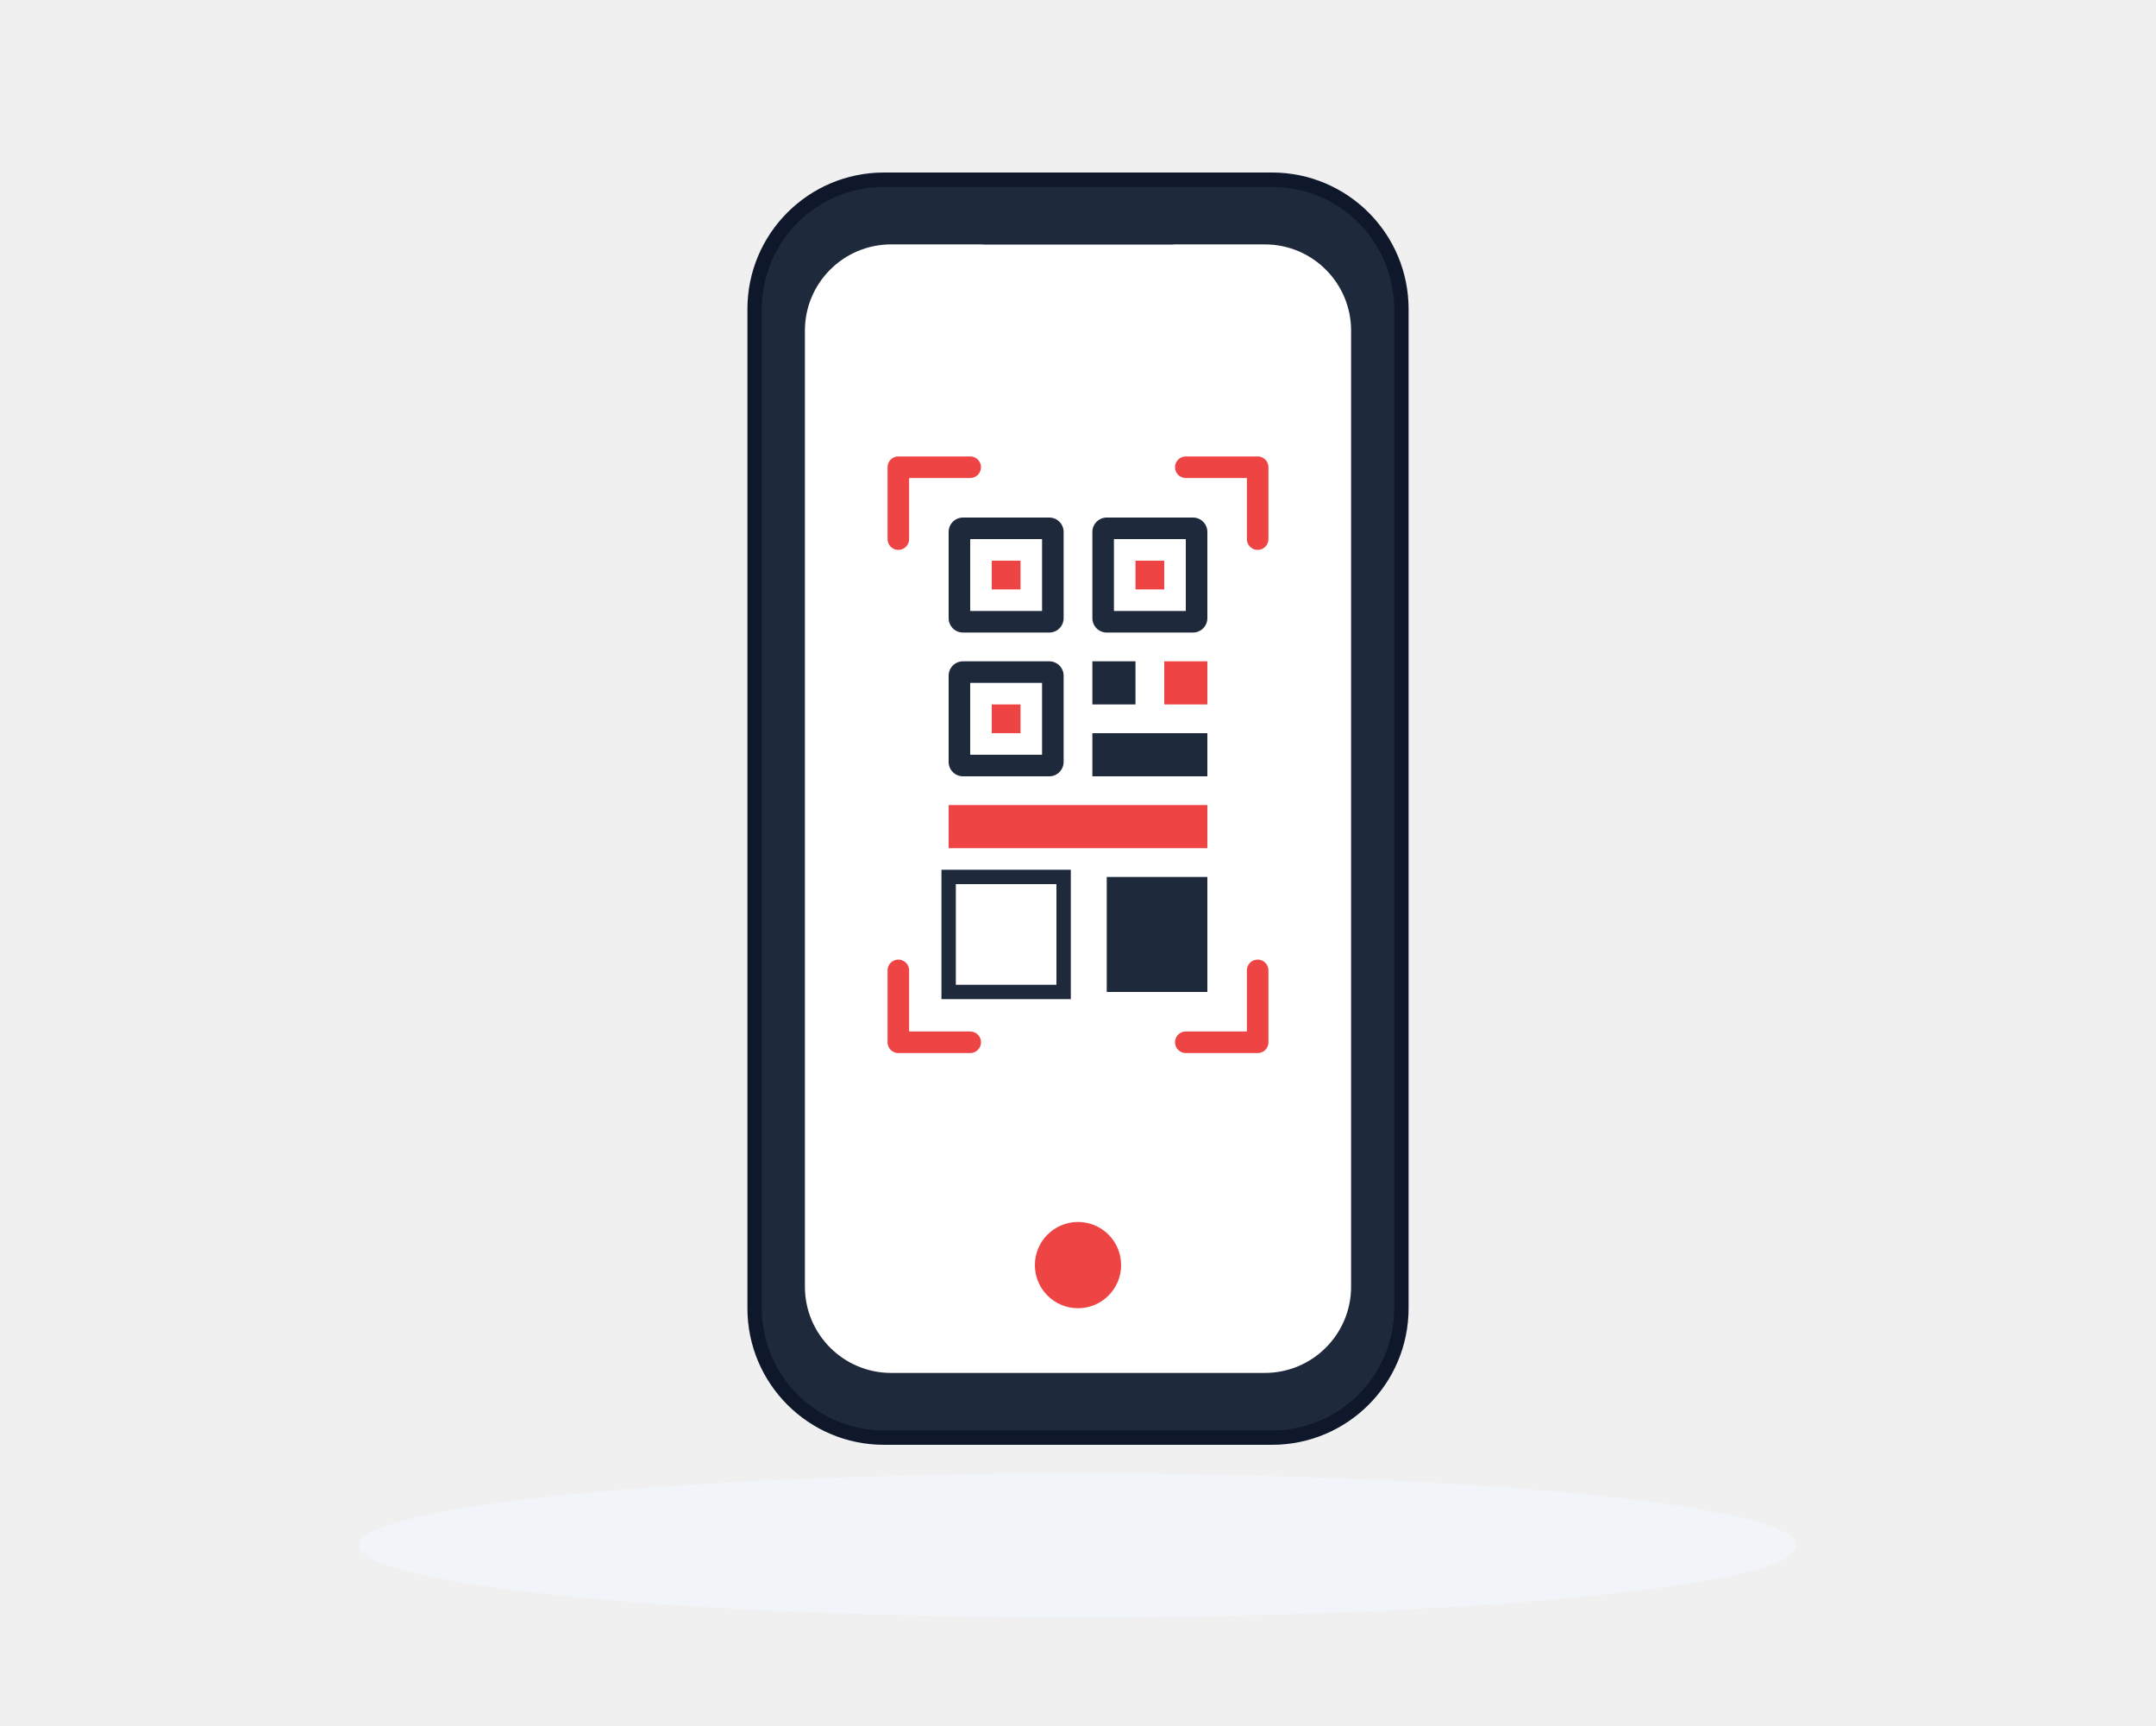
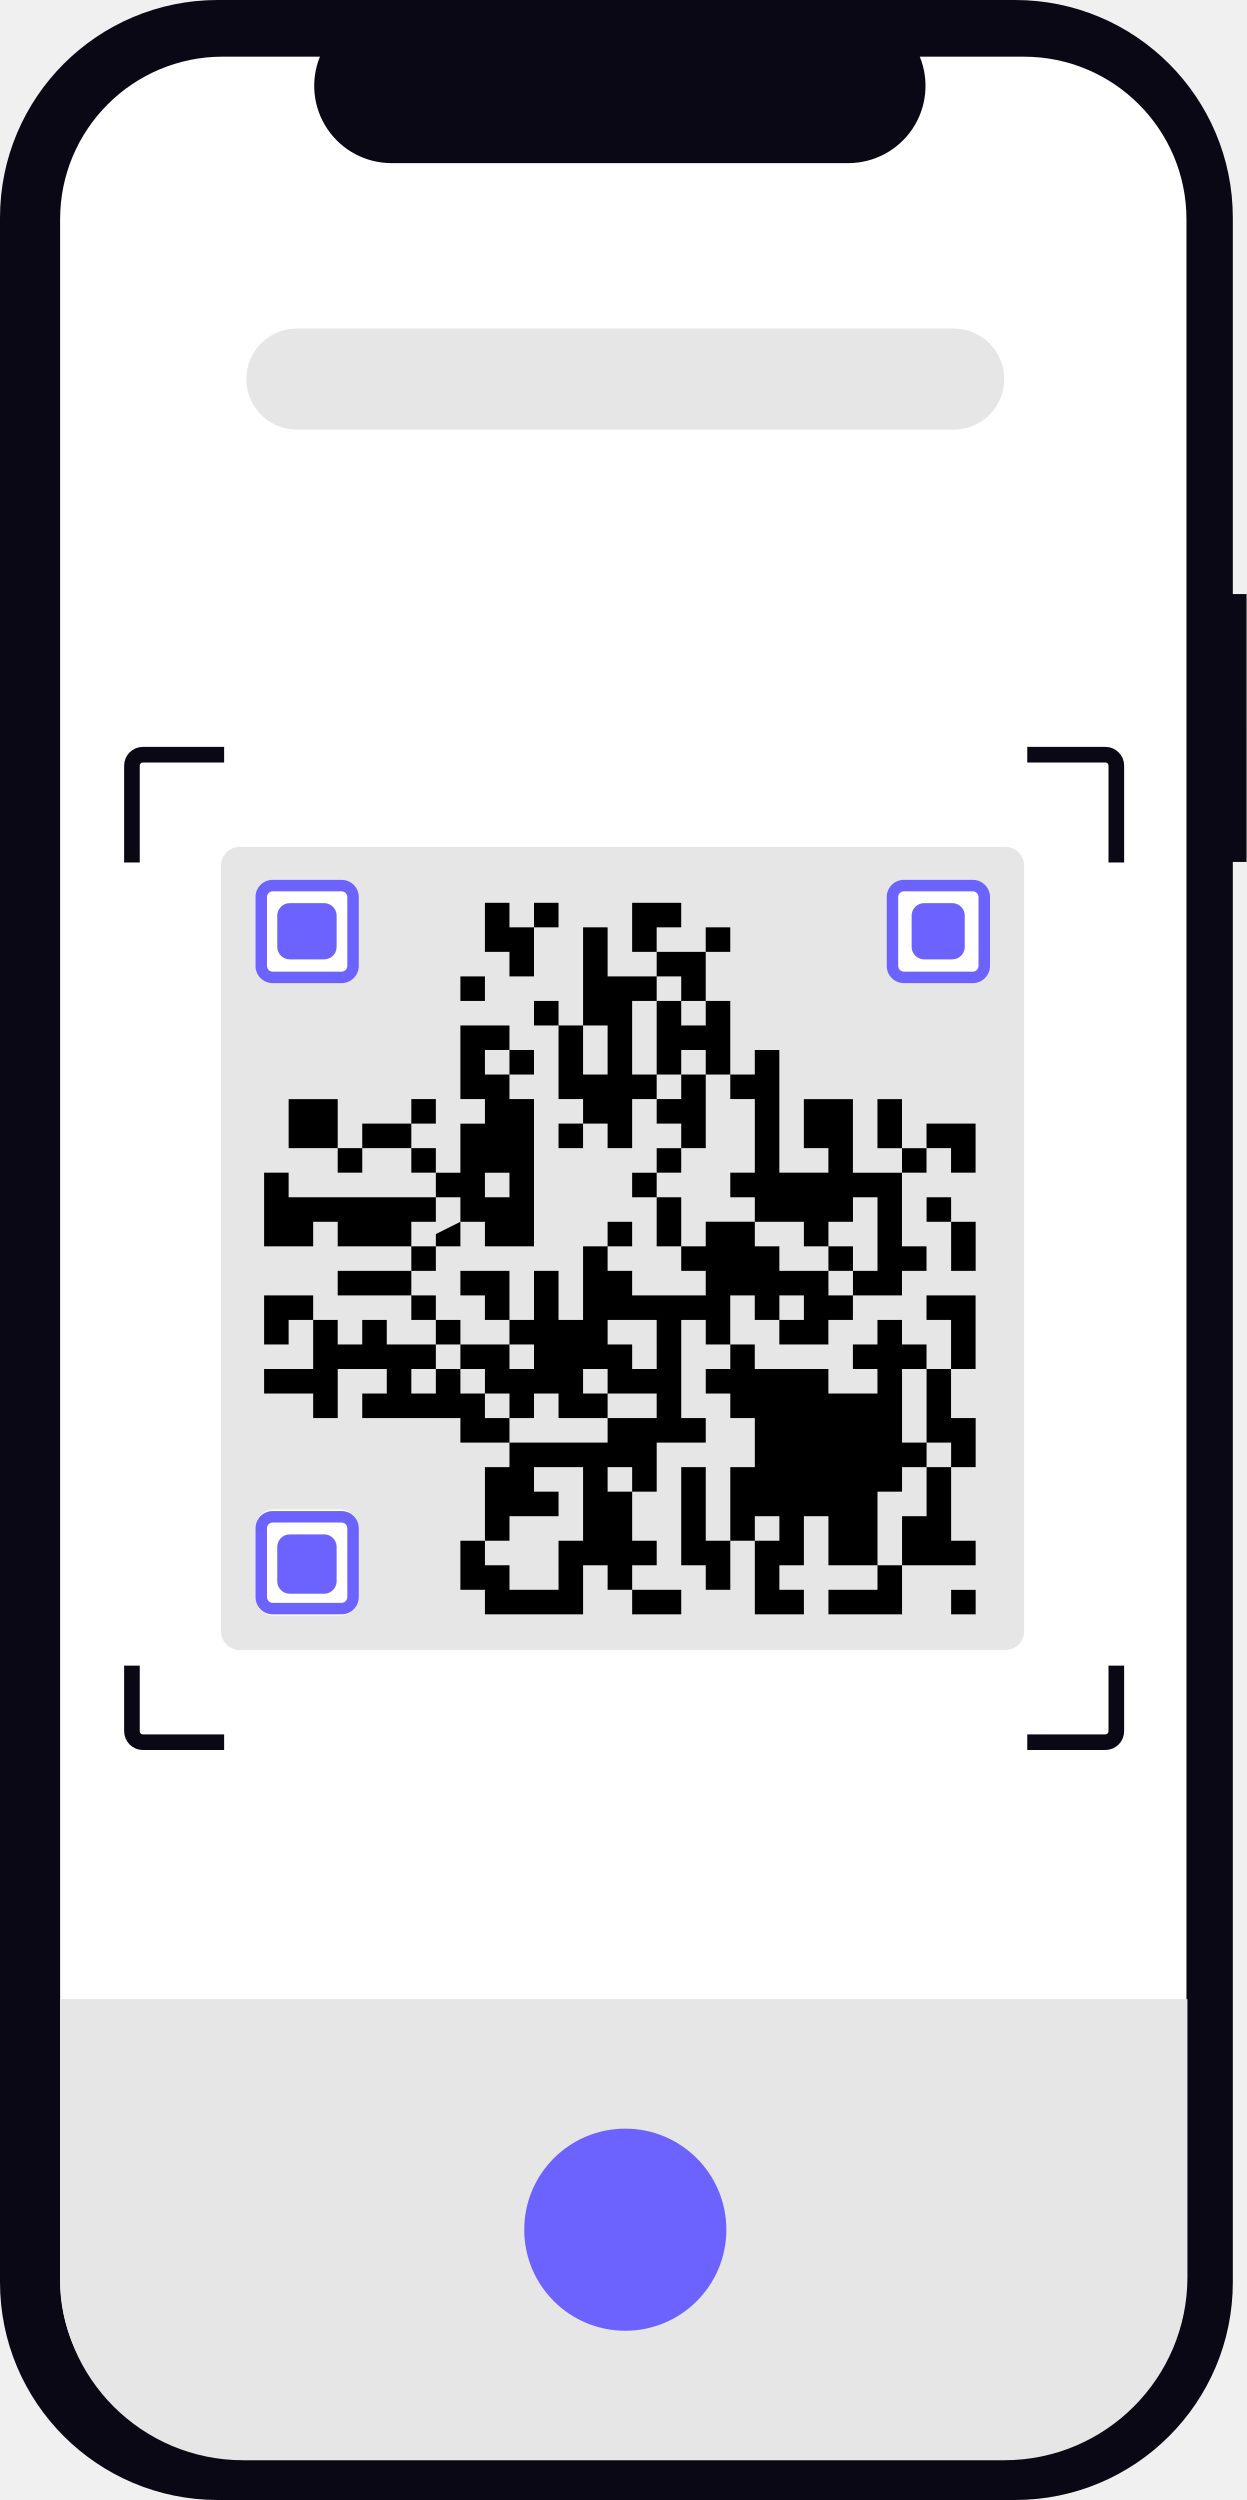
- <svg xmlns="http://www.w3.org/2000/svg" width="300" height="240" viewBox="0 0 300 240" fill="none">
-   <ellipse cx="150" cy="215" rx="100" ry="10" fill="#F1F5F9" />
-   <rect x="105" y="25" width="90" height="175" rx="18" fill="#1E293B" stroke="#0F172A" stroke-width="2" />
-   <rect x="112" y="34" width="76" height="157" rx="12" fill="#FFFFFF" />
-   <rect x="135" y="30" width="30" height="4" rx="2" fill="#1E293B" />
-   <path d="M125 65 H135 M125 65 V75" stroke="#EF4444" stroke-width="3" stroke-linecap="round" />
-   <path d="M175 65 H165 M175 65 V75" stroke="#EF4444" stroke-width="3" stroke-linecap="round" />
-   <path d="M125 145 H135 M125 145 V135" stroke="#EF4444" stroke-width="3" stroke-linecap="round" />
-   <path d="M175 145 H165 M175 145 V135" stroke="#EF4444" stroke-width="3" stroke-linecap="round" />
-   <rect x="132" y="72" width="16" height="16" fill="#1E293B" rx="2" />
-   <rect x="135" y="75" width="10" height="10" fill="#FFFFFF" />
-   <rect x="138" y="78" width="4" height="4" fill="#EF4444" />
-   <rect x="152" y="72" width="16" height="16" fill="#1E293B" rx="2" />
-   <rect x="155" y="75" width="10" height="10" fill="#FFFFFF" />
-   <rect x="158" y="78" width="4" height="4" fill="#EF4444" />
-   <rect x="132" y="92" width="16" height="16" fill="#1E293B" rx="2" />
-   <rect x="135" y="95" width="10" height="10" fill="#FFFFFF" />
-   <rect x="138" y="98" width="4" height="4" fill="#EF4444" />
-   <rect x="152" y="92" width="6" height="6" fill="#1E293B" />
-   <rect x="162" y="92" width="6" height="6" fill="#EF4444" />
-   <rect x="152" y="102" width="16" height="6" fill="#1E293B" />
-   <rect x="132" y="112" width="36" height="6" fill="#EF4444" />
-   <rect x="132" y="122" width="16" height="16" stroke="#1E293B" stroke-width="2" />
-   <rect x="154" y="122" width="14" height="16" fill="#1E293B" />
-   <circle cx="150" cy="176" r="6" fill="#EF4444" />
+ <svg xmlns="http://www.w3.org/2000/svg" width="398.904" height="800" viewBox="0 0 398.904 800" role="img" artist="Katerina Limpitsouni" source="https://undraw.co/">
+   <g transform="translate(-642 -139.966)">
+     <g transform="translate(642 139.966)">
+       <g transform="translate(0 0)">
+         <path d="M665.268,269.3h-4.4V148.885a69.692,69.692,0,0,0-69.692-69.692H336.058a69.693,69.693,0,0,0-69.693,69.692V809.5a69.693,69.693,0,0,0,69.692,69.692H591.178A69.693,69.693,0,0,0,660.87,809.5V355.018h4.4Z" transform="translate(-266.365 -79.193)" fill="#090814" />
+         <path d="M592.254,95.686h-33.3a24.727,24.727,0,0,1-22.894,34.067H389.9A24.727,24.727,0,0,1,367,95.686H335.9a52.045,52.045,0,0,0-52.045,52.045V807.383A52.045,52.045,0,0,0,335.9,859.428H592.244a52.045,52.045,0,0,0,52.045-52.045V147.733a52.045,52.045,0,0,0-52.036-52.045Z" transform="translate(-264.621 -77.553)" fill="#fff" />
+       </g>
+     </g>
+     <g transform="translate(712.884 410.628)">
+       <rect width="257" height="257" rx="6" transform="translate(-0.162 0.338)" fill="#e6e6e6" />
+       <rect width="33" height="32" rx="6" transform="translate(10.838 11.338)" fill="#fff" />
+       <path d="M5.509,3.673A1.838,1.838,0,0,0,3.673,5.509V27.544A1.838,1.838,0,0,0,5.509,29.38H27.544a1.838,1.838,0,0,0,1.836-1.836V5.509a1.838,1.838,0,0,0-1.836-1.836H5.509M5.509,0H27.544a5.509,5.509,0,0,1,5.509,5.509V27.544a5.509,5.509,0,0,1-5.509,5.509H5.509A5.509,5.509,0,0,1,0,27.544V5.509A5.509,5.509,0,0,1,5.509,0Z" transform="translate(10.874 10.889)" fill="#6c63ff" />
+       <rect width="19" height="18" rx="4" transform="translate(17.838 18.338)" fill="#6c63ff" />
+       <rect width="32" height="32" rx="6" transform="translate(212.838 11.338)" fill="#fff" />
+       <path d="M5.509,3.673A1.838,1.838,0,0,0,3.673,5.509V27.544A1.838,1.838,0,0,0,5.509,29.38H27.544a1.838,1.838,0,0,0,1.836-1.836V5.509a1.838,1.838,0,0,0-1.836-1.836H5.509M5.509,0H27.544a5.509,5.509,0,0,1,5.509,5.509V27.544a5.509,5.509,0,0,1-5.509,5.509H5.509A5.509,5.509,0,0,1,0,27.544V5.509A5.509,5.509,0,0,1,5.509,0Z" transform="translate(212.864 10.889)" fill="#6c63ff" />
+       <rect width="17" height="18" rx="4" transform="translate(220.838 18.338)" fill="#6c63ff" />
+       <rect width="33" height="34" rx="6" transform="translate(10.838 212.338)" fill="#fff" />
+       <path d="M5.509,3.673A1.838,1.838,0,0,0,3.673,5.509V27.544A1.838,1.838,0,0,0,5.509,29.38H27.544a1.838,1.838,0,0,0,1.836-1.836V5.509a1.838,1.838,0,0,0-1.836-1.836H5.509M5.509,0H27.544a5.509,5.509,0,0,1,5.509,5.509V27.544a5.509,5.509,0,0,1-5.509,5.509H5.509A5.509,5.509,0,0,1,0,27.544V5.509A5.509,5.509,0,0,1,5.509,0Z" transform="translate(10.874 212.878)" fill="#6c63ff" />
+       <rect width="19" height="19" rx="4" transform="translate(17.838 220.338)" fill="#6c63ff" />
+       <path d="M102.665,255.771v-3.926H94.813v-15.7h7.852V212.588h7.852v-7.852h-15.7v-7.852H63.407v-7.852h7.852v-7.852h-15.7v15.7H47.7v-7.852H32v-7.852H47.7v-15.7H39.852v7.852H32v-15.7H47.7v7.852h7.852v7.852h7.852v-7.852h7.852v7.852h15.7v-7.852H79.11v-7.852H55.555v-7.852H79.11v-7.852H55.555v-7.852H47.7v7.852H32V118.368h7.852v7.852h47.11v-7.852H79.11v-7.852h-15.7v7.852H55.555v-7.852h-15.7v-15.7h15.7v15.7h7.852v-7.852h15.7V94.813h7.852v7.852H79.11v7.852h7.852v7.852h7.852v-15.7h7.852V94.813H94.813V71.258h15.7V79.11h7.852v7.852h-7.852v7.852h7.852v47.11h-15.7v-7.852H94.813v7.852H86.961v7.852H79.11v7.852h7.852v7.852h7.852v7.852h15.7v-7.852h-7.852v-7.852H94.813v-7.852h15.7v15.7h7.852v-15.7h7.852v15.7h7.852V141.923h7.852v-7.852h7.852v7.852h-7.852v7.852h7.852v7.852h23.555v-7.852h-7.852v-7.852h-7.852v-15.7h-7.852v-7.852h7.852v-7.852h7.852v-7.852h-7.852V94.813h-7.852v15.7h-7.852v-7.852h-7.852v7.852H126.22v-7.852h7.852V94.813H126.22V71.258h-7.852V63.407h7.852v7.852h7.852V39.852h7.852v15.7h15.7V47.7h-7.852V32h15.7v7.852h-7.852V47.7h15.7V39.852h7.852V47.7h-7.852v15.7h7.852V86.961h7.852V79.11h7.852v39.258h15.7v-7.852h-7.852v-15.7h15.7v23.555h15.7v-7.852h-7.852v-15.7h7.852v15.7h7.852v-7.852h15.7v15.7h-7.852v-7.852h-7.852v7.852h-7.852v23.555h7.852v7.852h-7.852v7.852h-15.7v7.852h-7.852v7.852h-15.7v-7.852h-7.852v-7.852h-7.852v15.7h7.852v7.852h23.555v7.852h15.7v-7.852h-7.852v-7.852h7.852v-7.852h7.852v7.852h7.852v7.852h7.852v-15.7h-7.852v-7.852h15.7v23.555h-7.852v15.7H259.7v15.7h-7.852v23.555H259.7v7.852H236.142v15.7H212.588v-7.852h15.7v-7.852h-15.7v-15.7h-7.852v15.7h-7.852v7.852h7.852V259.7h-15.7V236.142h-7.852v15.7h-7.852v-7.852h-7.852V212.588h7.852v23.555h7.852V212.588h7.852v-15.7h-7.852v-7.852h-7.852v-7.852h7.852v-7.852h-7.852v-7.852h-7.852v31.407h7.852v7.852h-15.7v15.7h-7.852v15.7h7.852v7.852h-7.852v7.852h15.7V259.7h-15.7v-7.852h-7.852v-7.852h-7.852v15.7H102.665v-3.926Zm23.555-11.777v-7.852h7.852V212.588h-15.7v7.852h7.852v7.852h-15.7v7.852h-7.852v7.852h7.852v7.852h15.7v-7.852Zm109.923-7.852v-7.852h7.852v-15.7h7.852v-7.852h-7.852V181.181h-7.852v23.555h7.852v7.852h-7.852v7.852h-7.852v23.555h7.852v-7.852Zm-39.258-3.926v-3.926h-7.852v7.852h7.852v-3.926Zm-47.11-15.7v-3.926h-7.852v7.852h7.852v-3.926Zm70.665-7.852V196.884H196.884v23.555h23.555V208.662Zm-28.636,0,3.712-12.871,27-1.2-.9,26.718h-26.1Zm-49.88-7.852v-3.926h15.7v-7.852h-15.7v-7.852h-7.852v7.852h7.852v7.852h-15.7v-7.852h-7.852v7.852h-7.852v-7.852h-7.852v-7.852H94.813v-7.852H86.961v7.852H79.11v7.852h7.852v-7.852h7.852v7.852h7.852v7.852h7.852v7.852h31.407V200.81Zm-23.555-23.555v-3.926h-7.852v7.852h7.852v-3.926Zm39.258-3.926v-7.852h-15.7v7.852h7.852v7.852h7.852v-7.852Zm47.11-11.777v-3.926h-7.852v7.852h7.852v-3.926Zm15.7-7.852v-3.926h7.852V126.22h-7.852v7.852h-7.852v7.852h-7.852v-7.852h-15.7V126.22h-7.852v-7.852h7.852V94.813h-7.852V86.961h-7.852V79.11h-7.852v7.852h-7.852V63.407h7.852v7.852h7.852V63.407h-7.852V55.555h-7.852v7.852h-7.852V86.961h7.852v7.852h7.852V86.961h7.852v23.555h-7.852v7.852h-7.852v7.852h7.852v15.7h7.852v-7.852h15.7v7.852h7.852v7.852h15.7v7.852h7.852V153.7Zm-7.852-7.852v-3.926h7.852v7.852h-7.852v-3.926ZM86.961,138l7.852-3.926V126.22H86.961v7.852H79.11v7.852h7.852V138Zm23.555-15.7v-3.926h-7.852v7.852h7.852Zm0-39.258V79.11h-7.852v7.852h7.852V83.036Zm31.407-3.926V71.258h-7.852v15.7h7.852V79.11Zm39.258-39.258Zm70.665,215.92v-3.926H259.7V259.7h-7.852v-3.926Zm0-113.849v-7.852h-7.852V126.22h7.852v7.852H259.7v15.7h-7.852v-7.852ZM86.961,86.961Zm7.852-27.481V55.555h7.852v7.852H94.813V59.481Zm15.7-7.852V47.7h-7.852V32h7.852v7.852h7.852V32h7.852v7.852h-7.852v15.7h-7.852V51.629Z" transform="translate(-18.372 -13.766)" />
+     </g>
+     <path d="M0,0H360.777V88.931a58.614,58.614,0,0,1-58.614,58.614H58.614A58.614,58.614,0,0,1,0,88.931Z" transform="translate(661.201 779.698)" fill="#e6e6e6" />
+     <g transform="translate(681.722 378.966)" fill="none" stroke="#090814" stroke-width="5">
+       <rect width="320" height="321" rx="6" stroke="none" />
+       <rect x="2.5" y="2.5" width="315" height="316" rx="3.5" fill="none" />
+     </g>
+     <rect width="18" height="257" transform="translate(992.722 415.966)" fill="#fff" />
+     <rect width="18" height="257" transform="translate(671.722 415.966)" fill="#fff" />
+     <rect width="257" height="27" transform="translate(713.722 365.966)" fill="#fff" />
+     <rect width="257" height="27" transform="translate(713.722 685.966)" fill="#fff" />
+     <path d="M32.339,0A32.339,32.339,0,1,1,0,32.339,32.339,32.339,0,0,1,32.339,0Z" transform="translate(809.756 821.132)" fill="#6c63ff" />
+     <path d="M16.169,0h210.2a16.169,16.169,0,1,1,0,32.339H16.169A16.169,16.169,0,0,1,16.169,0Z" transform="translate(720.825 245.101)" fill="#e6e6e6" />
+   </g>
</svg>
